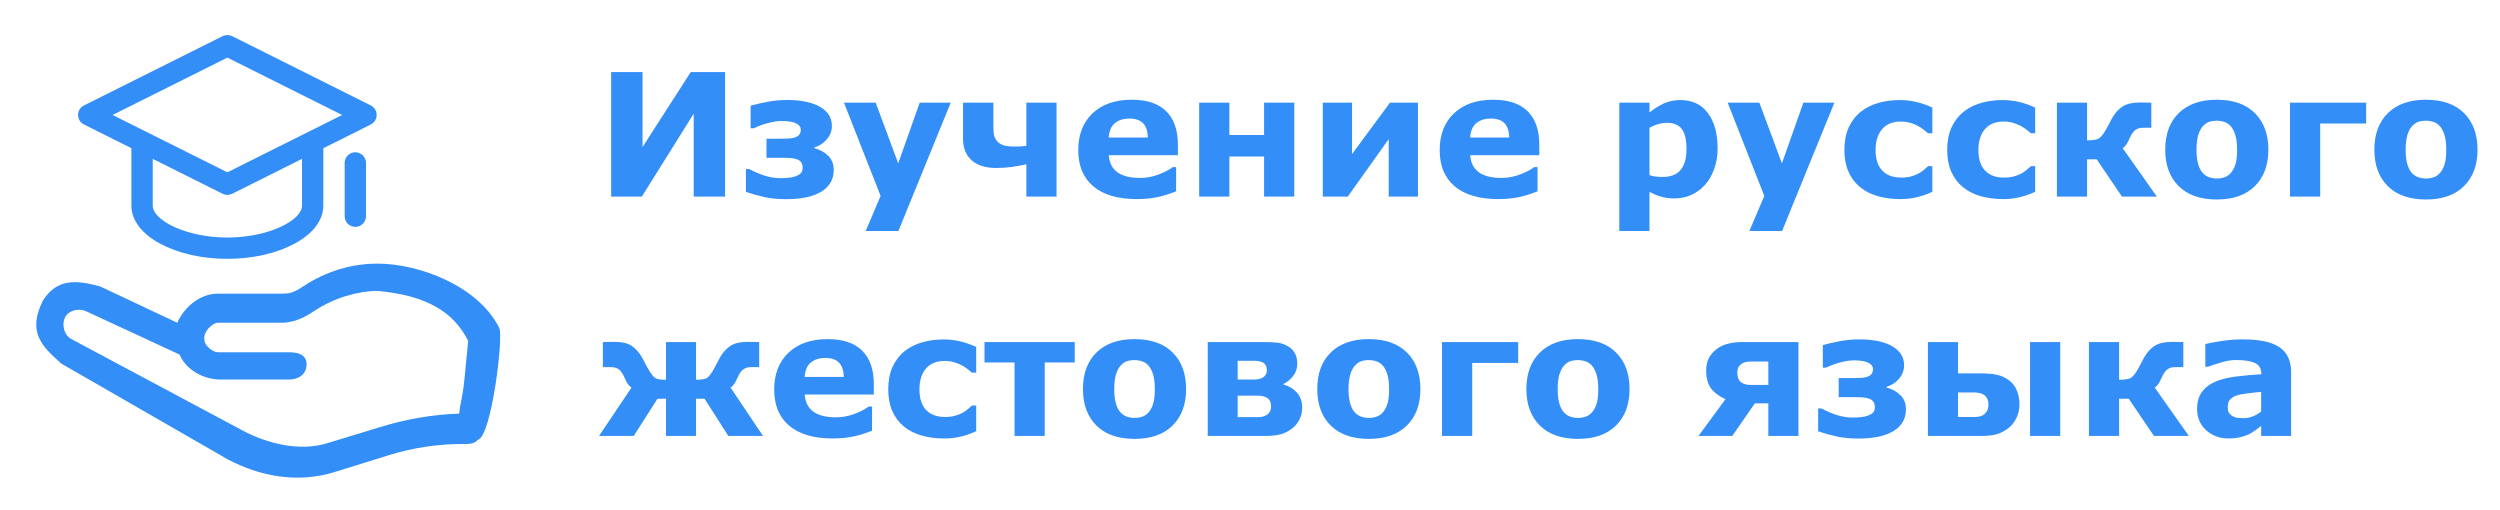
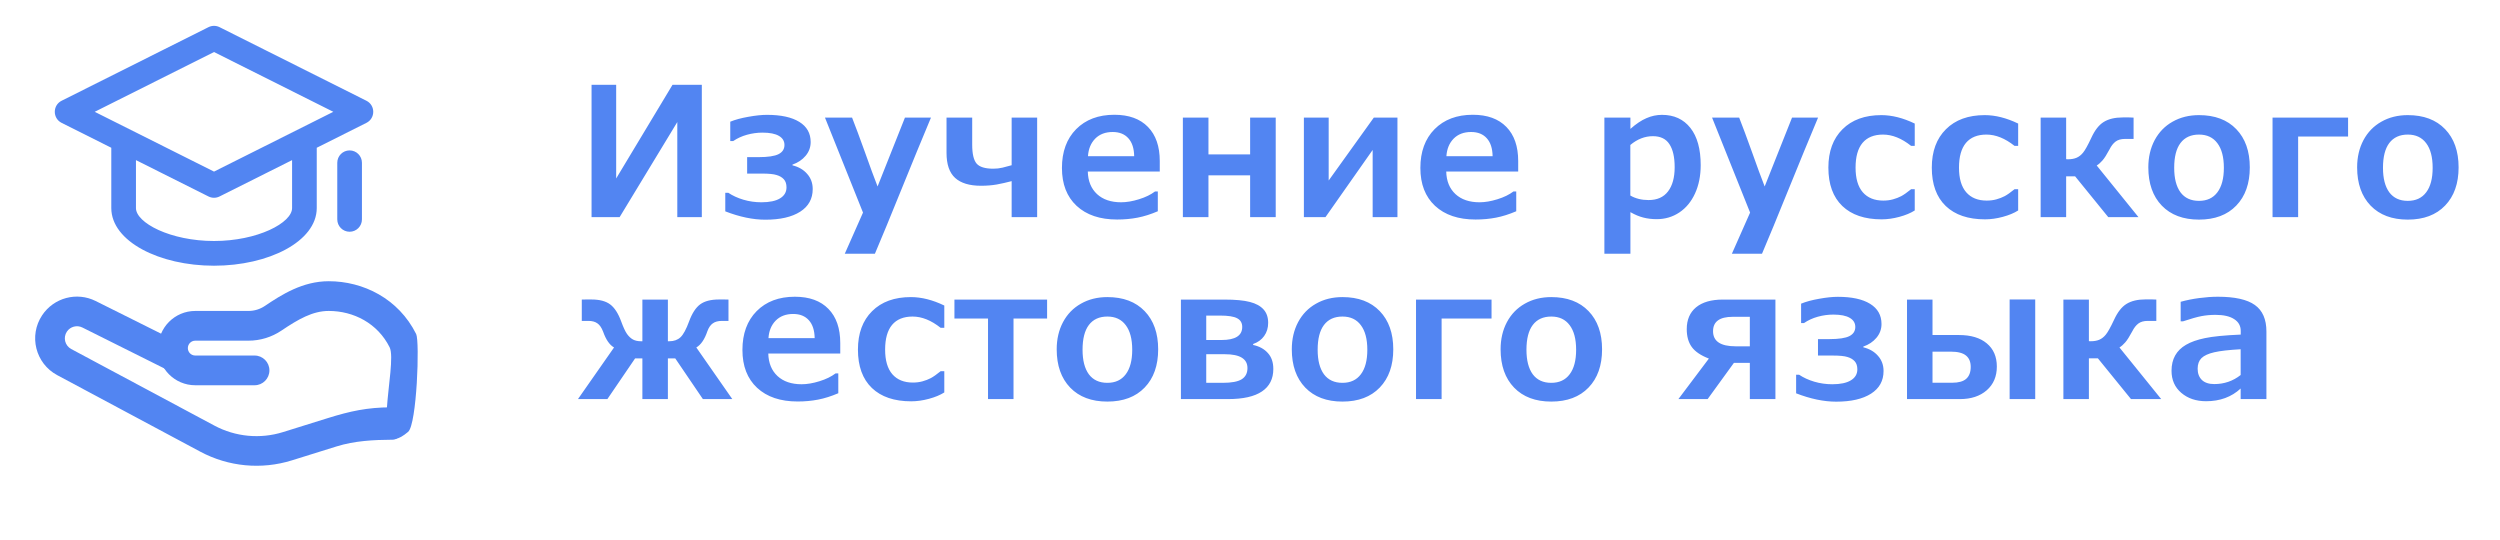
- <svg xmlns="http://www.w3.org/2000/svg" width="550" height="112" viewBox="0 0 550 112" fill="none">
-   <path d="M159.512 43.246H152.612V25.014L141.21 43.246H134.458V15.852H141.358V32.355L151.966 15.852H159.512V43.246ZM183.421 37.396C183.421 38.573 183.132 39.585 182.554 40.431C181.976 41.265 181.195 41.934 180.211 42.437C179.215 42.94 178.108 43.295 176.89 43.504C175.672 43.712 174.375 43.817 172.998 43.817C171.19 43.817 169.585 43.663 168.182 43.357C166.793 43.05 165.434 42.67 164.105 42.216V37.193H164.843C165.815 37.733 166.903 38.205 168.109 38.61C169.314 39.002 170.544 39.199 171.798 39.199C172.266 39.199 172.819 39.168 173.459 39.107C174.11 39.045 174.627 38.941 175.008 38.794C175.525 38.598 175.912 38.371 176.17 38.113C176.441 37.856 176.577 37.445 176.577 36.88C176.577 36.353 176.453 35.942 176.207 35.648C175.974 35.353 175.648 35.139 175.23 35.004C174.873 34.881 174.418 34.801 173.864 34.765C173.323 34.728 172.635 34.71 171.798 34.71H168.625V30.515H171.171C171.663 30.515 172.247 30.509 172.924 30.496C173.612 30.484 174.153 30.429 174.547 30.331C175.125 30.196 175.537 29.981 175.783 29.687C176.042 29.392 176.17 29.012 176.17 28.546C176.17 28.166 176.042 27.847 175.783 27.59C175.525 27.332 175.187 27.13 174.769 26.982C174.412 26.86 173.994 26.768 173.514 26.706C173.034 26.645 172.53 26.614 172.001 26.614C171.128 26.614 170.107 26.768 168.939 27.074C167.783 27.381 166.756 27.761 165.858 28.215H165.138V23.266C165.901 23.033 167.033 22.763 168.533 22.456C170.046 22.15 171.589 21.997 173.163 21.997C174.541 21.997 175.796 22.101 176.927 22.309C178.059 22.518 179.061 22.831 179.934 23.248C180.856 23.701 181.601 24.29 182.166 25.014C182.732 25.738 183.015 26.639 183.015 27.718C183.015 28.822 182.634 29.81 181.871 30.68C181.121 31.551 180.217 32.134 179.159 32.428V32.594C180.377 32.913 181.392 33.471 182.203 34.268C183.015 35.053 183.421 36.096 183.421 37.396ZM197.608 35.942L202.331 22.585H209.157L197.645 50.826H190.45L193.734 43.099L185.672 22.585H192.646L197.608 35.942ZM232.439 43.246H225.798V36.145C224.691 36.378 223.608 36.574 222.551 36.733C221.493 36.88 220.343 36.954 219.101 36.954C216.85 36.954 215.079 36.396 213.788 35.28C212.509 34.151 211.869 32.581 211.869 30.57V22.585H218.548V27.332C218.548 28.24 218.578 28.957 218.639 29.485C218.701 30 218.916 30.496 219.285 30.975C219.63 31.404 220.097 31.723 220.687 31.931C221.278 32.14 222.164 32.244 223.344 32.244C223.652 32.244 224.057 32.232 224.561 32.207C225.066 32.171 225.478 32.128 225.798 32.079V22.585H232.439V43.246ZM259.135 34.139H243.933C244.031 35.758 244.646 36.997 245.778 37.856C246.922 38.714 248.6 39.144 250.814 39.144C252.216 39.144 253.575 38.892 254.891 38.389C256.207 37.886 257.247 37.347 258.009 36.77H258.747V42.087C257.247 42.688 255.832 43.124 254.504 43.394C253.176 43.663 251.706 43.798 250.095 43.798C245.938 43.798 242.752 42.866 240.538 41.002C238.324 39.137 237.217 36.482 237.217 33.035C237.217 29.626 238.263 26.927 240.354 24.94C242.457 22.941 245.335 21.941 248.988 21.941C252.358 21.941 254.891 22.794 256.589 24.499C258.286 26.191 259.135 28.632 259.135 31.821V34.139ZM252.53 30.257C252.493 28.871 252.149 27.829 251.497 27.13C250.845 26.43 249.83 26.081 248.453 26.081C247.174 26.081 246.122 26.412 245.298 27.074C244.474 27.737 244.013 28.798 243.915 30.257H252.53ZM284.742 43.246H278.1V34.434H270.462V43.246H263.821V22.585H270.462V29.705H278.1V22.585H284.742V43.246ZM311.953 43.246H305.515V30.607L296.512 43.246H291.014V22.585H297.453V33.9L305.791 22.585H311.953V43.246ZM338.648 34.139H323.447C323.545 35.758 324.16 36.997 325.292 37.856C326.436 38.714 328.114 39.144 330.328 39.144C331.73 39.144 333.089 38.892 334.405 38.389C335.721 37.886 336.761 37.347 337.523 36.77H338.261V42.087C336.761 42.688 335.346 43.124 334.018 43.394C332.689 43.663 331.22 43.798 329.609 43.798C325.451 43.798 322.266 42.866 320.052 41.002C317.838 39.137 316.731 36.482 316.731 33.035C316.731 29.626 317.777 26.927 319.868 24.94C321.971 22.941 324.849 21.941 328.502 21.941C331.872 21.941 334.405 22.794 336.102 24.499C337.8 26.191 338.648 28.632 338.648 31.821V34.139ZM332.044 30.257C332.007 28.871 331.662 27.829 331.011 27.13C330.359 26.43 329.344 26.081 327.967 26.081C326.688 26.081 325.636 26.412 324.812 27.074C323.988 27.737 323.527 28.798 323.428 30.257H332.044ZM377.871 32.631C377.871 34.336 377.606 35.887 377.077 37.285C376.561 38.684 375.878 39.837 375.03 40.744C374.144 41.701 373.141 42.425 372.022 42.915C370.903 43.406 369.704 43.651 368.425 43.651C367.244 43.651 366.242 43.522 365.418 43.265C364.594 43.019 363.751 42.67 362.89 42.216V50.826H356.248V22.585H362.89V24.738C363.911 23.928 364.95 23.272 366.008 22.769C367.078 22.266 368.308 22.015 369.698 22.015C372.28 22.015 374.285 22.959 375.712 24.848C377.151 26.737 377.871 29.331 377.871 32.631ZM371.026 32.759C371.026 30.748 370.682 29.288 369.993 28.381C369.304 27.473 368.216 27.019 366.728 27.019C366.1 27.019 365.455 27.117 364.79 27.314C364.126 27.498 363.493 27.767 362.89 28.123V38.518C363.333 38.69 363.806 38.8 364.311 38.849C364.815 38.898 365.313 38.923 365.805 38.923C367.564 38.923 368.874 38.414 369.735 37.396C370.596 36.365 371.026 34.82 371.026 32.759ZM392.021 35.942L396.744 22.585H403.57L392.058 50.826H384.863L388.146 43.099L380.084 22.585H387.058L392.021 35.942ZM418.07 43.798C416.262 43.798 414.608 43.584 413.108 43.154C411.619 42.725 410.322 42.063 409.215 41.167C408.12 40.272 407.272 39.144 406.669 37.782C406.066 36.421 405.765 34.826 405.765 32.998C405.765 31.073 406.085 29.411 406.724 28.013C407.376 26.614 408.28 25.455 409.436 24.535C410.555 23.665 411.847 23.027 413.311 22.622C414.774 22.217 416.293 22.015 417.867 22.015C419.282 22.015 420.586 22.168 421.778 22.475C422.972 22.782 424.084 23.18 425.118 23.671V29.319H424.177C423.919 29.098 423.605 28.841 423.236 28.546C422.879 28.252 422.436 27.964 421.908 27.681C421.403 27.412 420.85 27.191 420.247 27.019C419.644 26.835 418.944 26.743 418.144 26.743C416.373 26.743 415.008 27.307 414.048 28.436C413.102 29.552 412.628 31.073 412.628 32.998C412.628 34.986 413.114 36.494 414.085 37.525C415.069 38.555 416.459 39.07 418.255 39.07C419.091 39.07 419.842 38.978 420.506 38.794C421.182 38.598 421.741 38.371 422.184 38.113C422.603 37.868 422.971 37.61 423.291 37.34C423.611 37.071 423.906 36.807 424.177 36.549H425.118V42.198C424.072 42.688 422.977 43.075 421.834 43.357C420.702 43.651 419.448 43.798 418.07 43.798ZM440.687 43.798C438.88 43.798 437.227 43.584 435.724 43.154C434.239 42.725 432.942 42.063 431.834 41.167C430.739 40.272 429.889 39.144 429.287 37.782C428.684 36.421 428.383 34.826 428.383 32.998C428.383 31.073 428.703 29.411 429.343 28.013C429.992 26.614 430.898 25.455 432.053 24.535C433.174 23.665 434.466 23.027 435.93 22.622C437.394 22.217 438.91 22.015 440.486 22.015C441.898 22.015 443.203 22.168 444.397 22.475C445.591 22.782 446.703 23.18 447.737 23.671V29.319H446.793C446.535 29.098 446.222 28.841 445.853 28.546C445.496 28.252 445.054 27.964 444.526 27.681C444.023 27.412 443.47 27.191 442.864 27.019C442.263 26.835 441.563 26.743 440.76 26.743C438.991 26.743 437.626 27.307 436.669 28.436C435.72 29.552 435.248 31.073 435.248 32.998C435.248 34.986 435.733 36.494 436.703 37.525C437.686 38.555 439.077 39.07 440.872 39.07C441.709 39.07 442.461 38.978 443.122 38.794C443.8 38.598 444.358 38.371 444.801 38.113C445.221 37.868 445.591 37.61 445.908 37.34C446.23 37.071 446.522 36.807 446.793 36.549H447.737V42.198C446.69 42.688 445.595 43.075 444.453 43.357C443.319 43.651 442.066 43.798 440.687 43.798ZM474.503 43.246H466.831L461.279 35.059H459.154V43.246H452.516V22.585H459.154V30.883C460.386 30.87 461.236 30.742 461.7 30.496C462.168 30.239 462.709 29.57 463.323 28.491C463.508 28.172 463.731 27.761 463.988 27.258C464.246 26.756 464.452 26.369 464.598 26.099C465.276 24.897 466.062 24.008 466.959 23.432C467.87 22.843 469.132 22.549 470.742 22.549C471.21 22.549 471.7 22.555 472.219 22.567C472.747 22.579 473.104 22.585 473.288 22.585V28.105H471.481C470.742 28.105 470.15 28.289 469.707 28.657C469.278 29.025 468.904 29.57 468.582 30.294C468.312 30.895 468.067 31.373 467.844 31.729C467.625 32.072 467.342 32.367 466.998 32.612L474.503 43.246ZM499.041 32.925C499.041 36.322 498.045 39.002 496.052 40.965C494.073 42.915 491.287 43.89 487.697 43.89C484.104 43.89 481.313 42.915 479.321 40.965C477.341 39.002 476.349 36.322 476.349 32.925C476.349 29.503 477.346 26.817 479.338 24.867C481.343 22.916 484.129 21.941 487.697 21.941C491.312 21.941 494.103 22.923 496.07 24.885C498.053 26.848 499.041 29.527 499.041 32.925ZM490.87 37.948C491.299 37.42 491.617 36.789 491.828 36.053C492.051 35.304 492.162 34.274 492.162 32.962C492.162 31.747 492.051 30.729 491.828 29.908C491.609 29.086 491.299 28.43 490.904 27.939C490.514 27.436 490.037 27.081 489.483 26.872C488.934 26.663 488.337 26.559 487.697 26.559C487.057 26.559 486.486 26.645 485.98 26.817C485.486 26.988 485.014 27.332 484.559 27.847C484.155 28.325 483.829 28.982 483.58 29.816C483.348 30.65 483.232 31.698 483.232 32.962C483.232 34.09 483.335 35.071 483.545 35.905C483.756 36.727 484.061 37.389 484.468 37.892C484.859 38.371 485.327 38.72 485.868 38.941C486.422 39.162 487.049 39.272 487.753 39.272C488.354 39.272 488.925 39.174 489.466 38.978C490.02 38.769 490.488 38.426 490.87 37.948ZM520.551 27.185H510.444V43.246H503.802V22.585H520.551V27.185ZM545.054 32.925C545.054 36.322 544.058 39.002 542.066 40.965C540.082 42.915 537.3 43.89 533.707 43.89C530.117 43.89 527.322 42.915 525.33 40.965C523.351 39.002 522.359 36.322 522.359 32.925C522.359 29.503 523.359 26.817 525.351 24.867C527.356 22.916 530.139 21.941 533.707 21.941C537.322 21.941 540.117 22.923 542.083 24.885C544.063 26.848 545.054 29.527 545.054 32.925ZM536.879 37.948C537.309 37.42 537.631 36.789 537.841 36.053C538.06 35.304 538.172 34.274 538.172 32.962C538.172 31.747 538.06 30.729 537.841 29.908C537.618 29.086 537.309 28.43 536.918 27.939C536.523 27.436 536.051 27.081 535.497 26.872C534.943 26.663 534.346 26.559 533.707 26.559C533.067 26.559 532.496 26.645 531.989 26.817C531.5 26.988 531.027 27.332 530.572 27.847C530.164 28.325 529.838 28.982 529.593 29.816C529.357 30.65 529.241 31.698 529.241 32.962C529.241 34.09 529.349 35.071 529.555 35.905C529.765 36.727 530.074 37.389 530.478 37.892C530.873 38.371 531.341 38.72 531.882 38.941C532.436 39.162 533.063 39.272 533.762 39.272C534.363 39.272 534.939 39.174 535.48 38.978C536.029 38.769 536.497 38.426 536.879 37.948ZM167.869 95.911H160.231L155.01 87.724H153.128V95.911H146.524V87.724H144.642L139.421 95.911H131.783L138.922 85.277C138.578 85.02 138.302 84.738 138.093 84.431C137.883 84.124 137.631 83.634 137.336 82.959C136.967 82.138 136.561 81.567 136.118 81.248C135.676 80.929 135.116 80.77 134.44 80.77H132.632V75.25C132.841 75.25 133.185 75.244 133.665 75.232C134.157 75.22 134.661 75.214 135.178 75.214C136.887 75.214 138.172 75.52 139.033 76.134C139.907 76.747 140.669 77.624 141.321 78.764C141.469 79.034 141.666 79.414 141.911 79.905C142.17 80.396 142.397 80.813 142.594 81.156C143.246 82.284 143.787 82.965 144.218 83.199C144.648 83.431 145.417 83.548 146.524 83.548V75.25H153.128V83.548C154.346 83.536 155.152 83.401 155.545 83.143C155.951 82.886 156.455 82.223 157.058 81.156C157.242 80.837 157.464 80.427 157.722 79.924C157.98 79.421 158.183 79.034 158.331 78.764C158.884 77.722 159.616 76.869 160.526 76.207C161.436 75.545 162.752 75.214 164.474 75.214C164.942 75.214 165.434 75.22 165.95 75.232C166.479 75.244 166.836 75.25 167.02 75.25V80.77H165.212C164.523 80.77 163.952 80.942 163.496 81.285C163.054 81.616 162.66 82.174 162.316 82.959C162.045 83.56 161.799 84.039 161.578 84.394C161.356 84.738 161.074 85.032 160.729 85.277L167.869 95.911ZM192.239 86.804H177.038C177.136 88.424 177.751 89.662 178.883 90.521C180.026 91.379 181.705 91.809 183.919 91.809C185.321 91.809 186.68 91.557 187.996 91.054C189.312 90.552 190.352 90.012 191.114 89.435H191.852V94.752C190.352 95.353 188.937 95.789 187.609 96.059C186.28 96.329 184.811 96.463 183.2 96.463C179.042 96.463 175.857 95.531 173.643 93.667C171.429 91.803 170.322 89.147 170.322 85.7C170.322 82.291 171.368 79.593 173.459 77.605C175.562 75.606 178.44 74.606 182.093 74.606C185.463 74.606 187.996 75.459 189.693 77.164C191.391 78.856 192.239 81.297 192.239 84.486V86.804ZM185.635 82.922C185.598 81.536 185.253 80.494 184.602 79.795C183.95 79.096 182.935 78.746 181.558 78.746C180.279 78.746 179.227 79.077 178.403 79.739C177.579 80.402 177.118 81.463 177.019 82.922H185.635ZM207.718 96.463C205.91 96.463 204.256 96.249 202.755 95.819C201.267 95.39 199.969 94.728 198.863 93.833C197.768 92.937 196.919 91.809 196.317 90.447C195.714 89.086 195.413 87.491 195.413 85.664C195.413 83.738 195.733 82.076 196.372 80.678C197.024 79.279 197.928 78.121 199.084 77.201C200.203 76.33 201.495 75.692 202.958 75.287C204.422 74.883 205.941 74.68 207.515 74.68C208.93 74.68 210.233 74.833 211.426 75.14C212.619 75.447 213.732 75.845 214.765 76.336V81.984H213.825C213.566 81.763 213.253 81.506 212.884 81.211C212.527 80.917 212.084 80.629 211.555 80.347C211.051 80.077 210.498 79.856 209.895 79.685C209.292 79.501 208.591 79.408 207.792 79.408C206.021 79.408 204.655 79.973 203.696 81.101C202.749 82.217 202.276 83.738 202.276 85.664C202.276 87.651 202.762 89.159 203.733 90.19C204.717 91.22 206.107 91.735 207.903 91.735C208.739 91.735 209.489 91.643 210.153 91.459C210.829 91.263 211.389 91.036 211.832 90.778C212.25 90.533 212.619 90.275 212.939 90.006C213.259 89.736 213.554 89.472 213.825 89.214H214.765V94.863C213.72 95.353 212.625 95.74 211.482 96.022C210.35 96.316 209.095 96.463 207.718 96.463ZM236.443 79.739H229.838V95.911H223.197V79.739H216.592V75.25H236.443V79.739ZM260.943 85.59C260.943 88.987 259.947 91.668 257.954 93.63C255.974 95.581 253.188 96.555 249.597 96.555C246.005 96.555 243.213 95.581 241.221 93.63C239.241 91.668 238.251 88.987 238.251 85.59C238.251 82.168 239.247 79.482 241.239 77.532C243.244 75.582 246.03 74.606 249.597 74.606C253.213 74.606 256.005 75.588 257.972 77.55C259.953 79.513 260.943 82.193 260.943 85.59ZM252.77 90.613C253.2 90.085 253.52 89.454 253.729 88.718C253.951 87.97 254.061 86.939 254.061 85.627C254.061 84.413 253.951 83.395 253.729 82.573C253.508 81.751 253.2 81.095 252.807 80.604C252.413 80.102 251.94 79.746 251.386 79.537C250.833 79.329 250.236 79.224 249.597 79.224C248.957 79.224 248.385 79.31 247.881 79.482C247.389 79.654 246.915 79.997 246.46 80.512C246.054 80.99 245.729 81.647 245.483 82.481C245.249 83.315 245.132 84.364 245.132 85.627C245.132 86.755 245.236 87.737 245.446 88.57C245.655 89.392 245.962 90.055 246.368 90.558C246.762 91.036 247.229 91.386 247.77 91.606C248.324 91.827 248.951 91.938 249.652 91.938C250.255 91.938 250.827 91.84 251.368 91.643C251.921 91.434 252.389 91.091 252.77 90.613ZM286.476 89.675C286.476 90.668 286.273 91.551 285.867 92.324C285.473 93.097 284.944 93.741 284.28 94.256C283.444 94.906 282.558 95.347 281.624 95.581C280.701 95.801 279.601 95.911 278.321 95.911H265.702V75.25H277.786C279.299 75.25 280.412 75.3 281.126 75.398C281.839 75.496 282.54 75.735 283.229 76.115C283.954 76.507 284.496 77.029 284.852 77.679C285.221 78.329 285.405 79.102 285.405 79.997C285.405 81.015 285.11 81.911 284.52 82.683C283.942 83.444 283.241 84.026 282.417 84.431V84.633C283.561 84.916 284.52 85.486 285.295 86.344C286.082 87.191 286.476 88.301 286.476 89.675ZM278.709 81.469C278.709 80.708 278.475 80.169 278.008 79.85C277.553 79.531 276.814 79.372 275.794 79.372H272.289V83.493H275.904C276.802 83.493 277.491 83.315 277.971 82.959C278.463 82.591 278.709 82.094 278.709 81.469ZM279.631 89.472C279.631 88.577 279.373 87.951 278.856 87.596C278.352 87.228 277.602 87.044 276.605 87.044H272.289V91.772H276.716C277.626 91.772 278.34 91.569 278.856 91.165C279.373 90.748 279.631 90.183 279.631 89.472ZM312.488 85.59C312.488 88.987 311.492 91.668 309.5 93.63C307.52 95.581 304.734 96.555 301.142 96.555C297.551 96.555 294.759 95.581 292.767 93.63C290.786 91.668 289.796 88.987 289.796 85.59C289.796 82.168 290.792 79.482 292.785 77.532C294.79 75.582 297.575 74.606 301.142 74.606C304.758 74.606 307.55 75.588 309.518 77.55C311.498 79.513 312.488 82.193 312.488 85.59ZM304.315 90.613C304.746 90.085 305.066 89.454 305.275 88.718C305.496 87.97 305.607 86.939 305.607 85.627C305.607 84.413 305.496 83.395 305.275 82.573C305.053 81.751 304.746 81.095 304.352 80.604C303.959 80.102 303.485 79.746 302.932 79.537C302.379 79.329 301.782 79.224 301.142 79.224C300.503 79.224 299.931 79.31 299.427 79.482C298.935 79.654 298.461 79.997 298.006 80.512C297.6 80.99 297.274 81.647 297.028 82.481C296.794 83.315 296.678 84.364 296.678 85.627C296.678 86.755 296.782 87.737 296.991 88.57C297.201 89.392 297.508 90.055 297.914 90.558C298.307 91.036 298.775 91.386 299.316 91.606C299.869 91.827 300.497 91.938 301.198 91.938C301.8 91.938 302.372 91.84 302.914 91.643C303.467 91.434 303.934 91.091 304.315 90.613ZM333.999 79.85H323.889V95.911H317.248V75.25H333.999V79.85ZM358.5 85.59C358.5 88.987 357.503 91.668 355.511 93.63C353.531 95.581 350.745 96.555 347.154 96.555C343.562 96.555 340.77 95.581 338.778 93.63C336.798 91.668 335.807 88.987 335.807 85.59C335.807 82.168 336.804 79.482 338.796 77.532C340.801 75.582 343.586 74.606 347.154 74.606C350.77 74.606 353.561 75.588 355.529 77.55C357.509 79.513 358.5 82.193 358.5 85.59ZM350.326 90.613C350.757 90.085 351.077 89.454 351.286 88.718C351.507 87.97 351.618 86.939 351.618 85.627C351.618 84.413 351.507 83.395 351.286 82.573C351.064 81.751 350.757 81.095 350.363 80.604C349.97 80.102 349.496 79.746 348.943 79.537C348.39 79.329 347.793 79.224 347.154 79.224C346.514 79.224 345.942 79.31 345.438 79.482C344.946 79.654 344.472 79.997 344.017 80.512C343.611 80.99 343.285 81.647 343.039 82.481C342.805 83.315 342.689 84.364 342.689 85.627C342.689 86.755 342.793 87.737 343.003 88.57C343.212 89.392 343.519 90.055 343.925 90.558C344.318 91.036 344.786 91.386 345.327 91.606C345.88 91.827 346.508 91.938 347.209 91.938C347.811 91.938 348.383 91.84 348.925 91.643C349.478 91.434 349.945 91.091 350.326 90.613ZM395.655 95.911H389.032V88.736H386.062L381.099 95.911H373.664L379.605 87.816C378.215 87.191 377.157 86.406 376.431 85.462C375.718 84.504 375.362 83.186 375.362 81.506C375.362 80.365 375.583 79.408 376.026 78.635C376.481 77.863 377.09 77.201 377.852 76.649C378.528 76.183 379.322 75.833 380.232 75.6C381.154 75.367 382.181 75.25 383.313 75.25H395.655V95.911ZM389.032 84.689V79.537H385.103C384.192 79.537 383.479 79.746 382.962 80.163C382.458 80.567 382.206 81.162 382.206 81.948C382.206 82.916 382.458 83.616 382.962 84.045C383.467 84.474 384.217 84.689 385.213 84.689H389.032ZM419.307 90.061C419.307 91.238 419.017 92.25 418.439 93.097C417.861 93.931 417.08 94.599 416.096 95.102C415.1 95.605 413.993 95.961 412.776 96.169C411.558 96.378 410.261 96.482 408.883 96.482C407.075 96.482 405.47 96.329 404.068 96.022C402.678 95.715 401.319 95.335 399.99 94.881V89.858H400.728C401.7 90.398 402.789 90.871 403.994 91.275C405.199 91.668 406.429 91.864 407.684 91.864C408.151 91.864 408.705 91.833 409.344 91.772C409.996 91.711 410.513 91.606 410.894 91.459C411.41 91.263 411.798 91.036 412.056 90.778C412.327 90.521 412.462 90.11 412.462 89.546C412.462 89.018 412.339 88.607 412.093 88.313C411.859 88.019 411.533 87.804 411.115 87.669C410.759 87.547 410.303 87.467 409.75 87.43C409.209 87.393 408.52 87.374 407.684 87.374H404.511V83.18H407.056C407.548 83.18 408.133 83.174 408.809 83.162C409.498 83.149 410.039 83.094 410.433 82.996C411.011 82.861 411.423 82.647 411.668 82.352C411.927 82.058 412.056 81.678 412.056 81.211C412.056 80.831 411.927 80.512 411.668 80.255C411.41 79.997 411.072 79.795 410.654 79.648C410.297 79.525 409.879 79.433 409.399 79.372C408.92 79.31 408.416 79.279 407.887 79.279C407.013 79.279 405.992 79.433 404.824 79.739C403.668 80.046 402.641 80.427 401.743 80.88H401.024V75.931C401.786 75.698 402.918 75.428 404.418 75.121C405.931 74.815 407.474 74.662 409.049 74.662C410.426 74.662 411.681 74.766 412.813 74.975C413.944 75.183 414.946 75.496 415.819 75.913C416.742 76.367 417.486 76.955 418.052 77.679C418.617 78.403 418.9 79.304 418.9 80.383C418.9 81.487 418.519 82.475 417.757 83.345C417.007 84.216 416.102 84.799 415.045 85.093V85.259C416.262 85.578 417.277 86.136 418.089 86.933C418.9 87.718 419.307 88.76 419.307 90.061ZM437.459 88.994C437.459 88.111 437.197 87.448 436.669 87.007C436.136 86.565 435.376 86.344 434.38 86.344H430.765V91.735H434.38C435.041 91.735 435.582 91.643 436.003 91.459C436.42 91.263 436.729 91.024 436.926 90.742C437.132 90.472 437.274 90.19 437.347 89.895C437.424 89.601 437.459 89.3 437.459 88.994ZM444.285 88.939C444.285 89.993 444.075 90.969 443.659 91.864C443.242 92.759 442.693 93.489 442.018 94.053C441.181 94.728 440.314 95.206 439.417 95.488C438.532 95.771 437.33 95.911 435.819 95.911H424.14V75.25H430.765V82.15H435.836C437.326 82.15 438.523 82.26 439.434 82.481C440.357 82.689 441.228 83.1 442.053 83.714C442.791 84.266 443.345 85.008 443.714 85.94C444.096 86.859 444.285 87.859 444.285 88.939ZM453.25 95.911H446.612V75.25H453.25V95.911ZM481.553 95.911H473.876L468.325 87.724H466.204V95.911H459.562V75.25H466.204V83.548C467.432 83.536 468.282 83.407 468.75 83.162C469.218 82.904 469.759 82.236 470.373 81.156C470.557 80.837 470.776 80.427 471.038 79.924C471.296 79.421 471.498 79.034 471.644 78.764C472.322 77.562 473.108 76.673 474.005 76.097C474.915 75.508 476.178 75.214 477.788 75.214C478.256 75.214 478.75 75.22 479.265 75.232C479.793 75.244 480.149 75.25 480.334 75.25V80.77H478.526C477.788 80.77 477.2 80.954 476.757 81.322C476.324 81.69 475.95 82.236 475.632 82.959C475.358 83.56 475.113 84.039 474.894 84.394C474.671 84.738 474.387 85.032 474.044 85.277L481.553 95.911ZM497.456 90.521V86.216C496.559 86.289 495.584 86.394 494.541 86.528C493.493 86.651 492.703 86.798 492.162 86.97C491.497 87.178 490.986 87.485 490.63 87.89C490.286 88.282 490.114 88.804 490.114 89.454C490.114 89.883 490.149 90.233 490.222 90.502C490.299 90.772 490.484 91.03 490.776 91.275C491.059 91.52 491.398 91.704 491.793 91.827C492.184 91.938 492.798 91.993 493.635 91.993C494.301 91.993 494.97 91.858 495.649 91.588C496.336 91.318 496.937 90.962 497.456 90.521ZM497.456 93.722C497.1 93.992 496.658 94.317 496.125 94.697C495.597 95.077 495.099 95.378 494.631 95.599C493.979 95.893 493.305 96.108 492.605 96.242C491.901 96.39 491.132 96.463 490.299 96.463C488.328 96.463 486.68 95.856 485.353 94.642C484.026 93.428 483.361 91.876 483.361 89.987C483.361 88.479 483.7 87.246 484.374 86.289C485.052 85.333 486.01 84.578 487.255 84.026C488.483 83.474 490.007 83.082 491.828 82.849C493.648 82.616 495.537 82.444 497.491 82.334V82.223C497.491 81.083 497.023 80.298 496.091 79.868C495.155 79.427 493.777 79.206 491.956 79.206C490.862 79.206 489.694 79.402 488.453 79.795C487.212 80.175 486.319 80.469 485.778 80.678H485.168V75.692C485.868 75.508 487.006 75.293 488.582 75.048C490.166 74.791 491.755 74.662 493.343 74.662C497.117 74.662 499.839 75.244 501.514 76.409C503.197 77.562 504.043 79.378 504.043 81.855V95.911H497.456V93.722Z" fill="#338EF7" />
-   <path fill-rule="evenodd" clip-rule="evenodd" d="M83.066 58C92.139 58 105.181 62.856 109.839 72.147C110.803 74.071 108.121 96.125 105.116 96.767C105.111 96.767 105.106 96.768 105.102 96.769C104.498 97.5 103.548 97.679 102.592 97.679H101.769C96.239 97.679 90.74 98.516 85.462 100.161L73.703 103.825C65.698 106.32 57.391 104.949 49.998 101L13.5 80C9.002 76 6.001 73 9.501 66C12.579 61.396 16.5 61.5 22 63L39 71C40.522 67.599 43.942 64.606 47.918 64.606H61.945C63.473 64.606 64.498 64.465 66.252 63.288C70.666 60.329 76.209 58 83.066 58ZM39.5 78C41 81.5 44.948 83.5 48.498 83.5H63.539C65.696 83.5 67.444 82.334 67.444 80.183C67.444 78.033 65.696 77.5 63.539 77.5H47.918C46.84 77.5 44.998 76.006 44.998 74.93C44.498 73 46.84 71 47.918 71H61.945C65.042 71 67.498 69.5 68.998 68.5C73.495 65.485 78.847 64 83.066 64C94 65 99.846 68.713 102.998 75C102.566 78.995 102.336 82.291 101.998 85C101.755 86.949 101.147 89.612 100.998 91C95.235 91.152 89.005 92.284 83.498 94L71.998 97.5C65.994 99.371 58.864 97.647 53.319 94.685L15.648 74.559C13.987 73.672 13.456 71.063 14.501 69.5C15.394 68.164 17.561 67.782 19.001 68.5L39.5 78Z" fill="#338EF7" />
-   <path fill-rule="evenodd" clip-rule="evenodd" d="M18.471 23.195L48.97 7.955C49.631 7.625 50.408 7.625 51.069 7.955L81.568 23.195C83.297 24.06 83.297 26.526 81.568 27.39L71.134 32.604V45.223C71.134 51.938 61.318 56.947 50.019 56.947C38.721 56.947 28.904 51.938 28.904 45.223V32.604L18.471 27.39C16.741 26.526 16.741 24.06 18.471 23.195ZM33.597 34.949V45.223C33.597 48.493 40.975 52.258 50.019 52.258C59.064 52.258 66.442 48.493 66.442 45.223V34.949L51.069 42.631C50.408 42.961 49.631 42.961 48.97 42.631L33.597 34.949ZM75.826 35.844V47.568C75.826 48.863 76.877 49.912 78.172 49.912C79.468 49.912 80.519 48.863 80.519 47.568V35.844C80.519 34.549 79.468 33.499 78.172 33.499C76.877 33.499 75.826 34.549 75.826 35.844ZM50.019 12.673L75.272 25.293L50.019 37.912L24.766 25.293L50.019 12.673Z" fill="#338EF7" />
+ <svg xmlns="http://www.w3.org/2000/svg" width="1209" height="261" viewBox="0 0 1209 261" fill="none">
+   <path d="M297.98 41.02V86.309L325.223 41.02H339.402V105H327.543V59.023L299.656 105H286.078V41.02H297.98ZM393.027 91.422C393.027 96.148 391.008 99.801 386.969 102.379C382.93 104.957 377.315 106.246 370.125 106.246C364.138 106.246 357.678 104.9 350.746 102.207V93.227H352.207C354.298 94.63 356.733 95.747 359.512 96.578C362.319 97.409 365.227 97.824 368.234 97.824C372.159 97.824 375.152 97.194 377.215 95.934C379.306 94.673 380.352 92.897 380.352 90.606C380.352 88.944 379.922 87.641 379.062 86.695C378.203 85.75 377.029 85.062 375.539 84.633C374.078 84.174 371.743 83.945 368.535 83.945H361.316V75.996H366.773C371.385 75.996 374.637 75.509 376.527 74.535C378.418 73.561 379.363 72.086 379.363 70.109C379.363 68.219 378.475 66.758 376.699 65.727C374.923 64.667 372.273 64.137 368.75 64.137C366.229 64.137 363.723 64.481 361.23 65.168C358.767 65.856 356.547 66.872 354.57 68.219H353.152V58.852C355.53 57.878 358.438 57.09 361.875 56.488C365.341 55.858 368.363 55.543 370.941 55.543C377.673 55.543 382.872 56.675 386.539 58.938C390.206 61.2 392.039 64.452 392.039 68.691C392.039 71.184 391.223 73.404 389.59 75.352C387.986 77.271 385.866 78.689 383.23 79.606V79.949C386.238 80.694 388.616 82.083 390.363 84.117C392.139 86.122 393.027 88.557 393.027 91.422ZM412.062 56.875C413.695 61.029 415.758 66.572 418.25 73.504C420.714 80.465 422.762 86.022 424.395 90.176L437.629 56.875H450.219C448.299 61.286 441.124 78.775 428.691 109.34L423.105 122.703H408.539L417.348 102.809L398.957 56.875H412.062ZM501.566 105H489.234V87.598C486.742 88.257 484.322 88.801 481.973 89.231C479.652 89.632 477.132 89.832 474.41 89.832C468.853 89.832 464.685 88.572 461.906 86.051C459.128 83.53 457.738 79.477 457.738 73.891V56.875H470.156V69.938C470.156 74.406 470.872 77.471 472.305 79.133C473.737 80.766 476.43 81.582 480.383 81.582C481.93 81.582 483.419 81.41 484.852 81.066C486.284 80.723 487.745 80.336 489.234 79.906V56.875H501.566V105ZM526.059 82.957C526.173 87.569 527.663 91.207 530.527 93.871C533.392 96.507 537.273 97.824 542.172 97.824C544.807 97.824 547.686 97.337 550.809 96.363C553.96 95.389 556.552 94.129 558.586 92.582H559.918V102.164C556.509 103.625 553.243 104.656 550.121 105.258C547.027 105.859 543.733 106.16 540.238 106.16C531.931 106.16 525.4 103.954 520.645 99.543C515.918 95.132 513.555 89.03 513.555 81.238C513.555 73.361 515.846 67.102 520.43 62.461C525.042 57.82 531.201 55.5 538.906 55.5C545.924 55.5 551.339 57.462 555.148 61.387C558.958 65.283 560.863 70.783 560.863 77.887V82.957H526.059ZM548.488 75.523C548.431 71.771 547.5 68.892 545.695 66.887C543.891 64.853 541.355 63.836 538.09 63.836C534.566 63.836 531.745 64.91 529.625 67.059C527.534 69.207 526.374 72.029 526.145 75.523H548.488ZM616.938 105H604.562V84.805H584.41V105H572.035V56.875H584.41V74.664H604.562V56.875H616.938V105ZM675.805 105H663.816V72.516L641 105H630.559V56.875H642.547V87.297L664.375 56.875H675.805V105ZM699.395 82.957C699.509 87.569 700.999 91.207 703.863 93.871C706.728 96.507 710.609 97.824 715.508 97.824C718.143 97.824 721.022 97.337 724.145 96.363C727.296 95.389 729.888 94.129 731.922 92.582H733.254V102.164C729.845 103.625 726.579 104.656 723.457 105.258C720.363 105.859 717.069 106.16 713.574 106.16C705.267 106.16 698.736 103.954 693.98 99.543C689.254 95.132 686.891 89.03 686.891 81.238C686.891 73.361 689.182 67.102 693.766 62.461C698.378 57.82 704.536 55.5 712.242 55.5C719.26 55.5 724.674 57.462 728.484 61.387C732.294 65.283 734.199 70.783 734.199 77.887V82.957H699.395ZM721.824 75.523C721.767 71.771 720.836 68.892 719.031 66.887C717.227 64.853 714.691 63.836 711.426 63.836C707.902 63.836 705.081 64.91 702.961 67.059C700.87 69.207 699.71 72.029 699.48 75.523H721.824ZM822.457 79.863C822.457 85.019 821.54 89.588 819.707 93.57C817.902 97.523 815.367 100.589 812.102 102.766C808.865 104.914 805.227 105.988 801.188 105.988C798.867 105.988 796.719 105.73 794.742 105.215C792.766 104.728 790.674 103.854 788.469 102.594V122.703H775.879V56.875H788.469V62.332C791.219 59.897 793.811 58.164 796.246 57.133C798.681 56.073 801.173 55.543 803.723 55.543C809.566 55.543 814.15 57.648 817.473 61.859C820.796 66.07 822.457 72.072 822.457 79.863ZM809.867 80.894C809.867 75.996 809.022 72.272 807.332 69.723C805.671 67.144 803.007 65.856 799.34 65.856C795.444 65.856 791.806 67.273 788.426 70.109V94.559C790.947 96.019 793.883 96.75 797.234 96.75C801.388 96.75 804.525 95.361 806.645 92.582C808.793 89.775 809.867 85.879 809.867 80.894ZM841.062 56.875C842.695 61.029 844.758 66.572 847.25 73.504C849.714 80.465 851.762 86.022 853.395 90.176L866.629 56.875H879.219C877.299 61.286 870.124 78.775 857.691 109.34L852.105 122.703H837.539L846.348 102.809L827.957 56.875H841.062ZM909.941 106.074C901.777 106.074 895.447 103.926 890.949 99.629C886.452 95.303 884.203 89.116 884.203 81.066C884.203 73.217 886.48 67.03 891.035 62.504C895.59 57.949 901.849 55.672 909.812 55.672C914.94 55.672 920.326 57.033 925.969 59.754V70.539H924.207C919.624 66.901 915.098 65.082 910.629 65.082C906.275 65.082 902.966 66.428 900.703 69.121C898.469 71.814 897.352 75.796 897.352 81.066C897.352 86.309 898.512 90.276 900.832 92.969C903.181 95.662 906.49 97.008 910.758 97.008C912.448 97.008 914.009 96.807 915.441 96.406C916.902 96.005 918.234 95.49 919.438 94.859C920.641 94.229 922.23 93.112 924.207 91.508H925.969V101.777C923.992 103.038 921.514 104.069 918.535 104.871C915.585 105.673 912.72 106.074 909.941 106.074ZM959.957 106.074C951.793 106.074 945.462 103.926 940.965 99.629C936.467 95.303 934.219 89.116 934.219 81.066C934.219 73.217 936.496 67.03 941.051 62.504C945.605 57.949 951.865 55.672 959.828 55.672C964.956 55.672 970.341 57.033 975.984 59.754V70.539H974.223C969.639 66.901 965.113 65.082 960.645 65.082C956.29 65.082 952.982 66.428 950.719 69.121C948.484 71.814 947.367 75.796 947.367 81.066C947.367 86.309 948.527 90.276 950.848 92.969C953.197 95.662 956.505 97.008 960.773 97.008C962.464 97.008 964.025 96.807 965.457 96.406C966.918 96.005 968.25 95.49 969.453 94.859C970.656 94.229 972.246 93.112 974.223 91.508H975.984V101.777C974.008 103.038 971.53 104.069 968.551 104.871C965.6 105.673 962.736 106.074 959.957 106.074ZM999.188 105H986.855V56.875H999.188V76.984L1000.09 77.027C1001.69 77.027 1003.07 76.784 1004.21 76.297C1005.36 75.81 1006.41 74.993 1007.35 73.848C1008.33 72.673 1009.66 70.281 1011.35 66.672C1013.04 62.977 1015.04 60.413 1017.36 58.98C1019.71 57.52 1022.79 56.789 1026.6 56.789H1029.65L1031.8 56.875V67.188H1027.63C1025.74 67.188 1024.22 67.617 1023.08 68.477C1021.96 69.336 1021 70.568 1020.2 72.172C1018.82 74.75 1017.68 76.555 1016.76 77.586C1015.87 78.617 1014.94 79.434 1013.97 80.035L1034.16 105H1019.55L1003.53 85.277H999.188V105ZM1088 80.938C1088 88.729 1085.83 94.888 1081.47 99.414C1077.12 103.94 1071.1 106.203 1063.43 106.203C1055.81 106.203 1049.82 103.954 1045.46 99.457C1041.11 94.931 1038.93 88.758 1038.93 80.938C1038.93 76.01 1039.95 71.628 1041.98 67.789C1044.05 63.922 1046.94 60.943 1050.66 58.852C1054.39 56.732 1058.64 55.672 1063.43 55.672C1071.1 55.672 1077.12 57.935 1081.47 62.461C1085.83 66.987 1088 73.146 1088 80.938ZM1051.44 81.152C1051.44 86.28 1052.45 90.233 1054.49 93.012C1056.55 95.762 1059.53 97.137 1063.43 97.137C1067.29 97.137 1070.26 95.762 1072.32 93.012C1074.41 90.262 1075.46 86.309 1075.46 81.152C1075.46 75.967 1074.41 72 1072.32 69.25C1070.26 66.471 1067.29 65.082 1063.43 65.082C1059.53 65.082 1056.55 66.443 1054.49 69.164C1052.45 71.857 1051.44 75.853 1051.44 81.152ZM1135.53 66.027H1111.38V105H1099V56.875H1135.53V66.027ZM1188.98 80.938C1188.98 88.729 1186.8 94.888 1182.45 99.414C1178.1 103.94 1172.08 106.203 1164.4 106.203C1156.78 106.203 1150.8 103.954 1146.44 99.457C1142.09 94.931 1139.91 88.758 1139.91 80.938C1139.91 76.01 1140.93 71.628 1142.96 67.789C1145.02 63.922 1147.92 60.943 1151.64 58.852C1155.36 56.732 1159.62 55.672 1164.4 55.672C1172.08 55.672 1178.1 57.935 1182.45 62.461C1186.8 66.987 1188.98 73.146 1188.98 80.938ZM1152.41 81.152C1152.41 86.28 1153.43 90.233 1155.46 93.012C1157.53 95.762 1160.51 97.137 1164.4 97.137C1168.27 97.137 1171.23 95.762 1173.3 93.012C1175.39 90.262 1176.43 86.309 1176.43 81.152C1176.43 75.967 1175.39 72 1173.3 69.25C1171.23 66.471 1168.27 65.082 1164.4 65.082C1160.51 65.082 1157.53 66.443 1155.46 69.164C1153.43 71.857 1152.41 75.853 1152.41 81.152ZM322.988 165.027H323.719C325.924 165.027 327.715 164.383 329.09 163.094C330.465 161.805 331.854 159.241 333.258 155.402C334.69 151.507 336.466 148.771 338.586 147.195C340.734 145.62 343.757 144.832 347.652 144.832H350.445L352.293 144.875V155.188H349.113C347.251 155.188 345.776 155.589 344.688 156.391C343.599 157.164 342.74 158.41 342.109 160.129C340.763 164.111 338.973 166.746 336.738 168.035L354.141 193H339.918L326.555 173.32H322.988V193H310.656V173.32H307.133L293.727 193H279.504L296.949 168.035C294.801 166.832 293.039 164.283 291.664 160.387C290.919 158.439 289.988 157.092 288.871 156.348C287.783 155.574 286.35 155.188 284.574 155.188H281.352V144.875L283.242 144.832H286.035C289.931 144.832 292.939 145.62 295.059 147.195C297.178 148.771 298.954 151.507 300.387 155.402C301.418 158.238 302.363 160.272 303.223 161.504C304.111 162.736 305.085 163.638 306.145 164.211C307.204 164.755 308.465 165.027 309.926 165.027H310.656V144.875H322.988V165.027ZM371.543 170.957C371.658 175.569 373.147 179.207 376.012 181.871C378.876 184.507 382.758 185.824 387.656 185.824C390.292 185.824 393.171 185.337 396.293 184.363C399.444 183.389 402.036 182.129 404.07 180.582H405.402V190.164C401.993 191.625 398.728 192.656 395.605 193.258C392.512 193.859 389.217 194.16 385.723 194.16C377.415 194.16 370.884 191.954 366.129 187.543C361.402 183.132 359.039 177.03 359.039 169.238C359.039 161.361 361.331 155.102 365.914 150.461C370.526 145.82 376.685 143.5 384.391 143.5C391.409 143.5 396.823 145.462 400.633 149.387C404.443 153.283 406.348 158.783 406.348 165.887V170.957H371.543ZM393.973 163.523C393.915 159.771 392.984 156.892 391.18 154.887C389.375 152.853 386.84 151.836 383.574 151.836C380.051 151.836 377.229 152.91 375.109 155.059C373.018 157.207 371.858 160.029 371.629 163.523H393.973ZM440.637 194.074C432.473 194.074 426.142 191.926 421.645 187.629C417.147 183.303 414.898 177.116 414.898 169.066C414.898 161.217 417.176 155.03 421.73 150.504C426.285 145.949 432.544 143.672 440.508 143.672C445.635 143.672 451.021 145.033 456.664 147.754V158.539H454.902C450.319 154.901 445.793 153.082 441.324 153.082C436.97 153.082 433.661 154.428 431.398 157.121C429.164 159.814 428.047 163.796 428.047 169.066C428.047 174.309 429.207 178.276 431.527 180.969C433.876 183.661 437.185 185.008 441.453 185.008C443.143 185.008 444.704 184.807 446.137 184.406C447.598 184.005 448.93 183.49 450.133 182.859C451.336 182.229 452.926 181.112 454.902 179.508H456.664V189.777C454.688 191.038 452.21 192.069 449.23 192.871C446.28 193.673 443.415 194.074 440.637 194.074ZM506.379 154.027H490.137V193H477.805V154.027H461.562V144.875H506.379V154.027ZM560.09 168.938C560.09 176.729 557.913 182.888 553.559 187.414C549.204 191.94 543.189 194.203 535.512 194.203C527.892 194.203 521.905 191.954 517.551 187.457C513.197 182.931 511.02 176.758 511.02 168.938C511.02 164.01 512.036 159.628 514.07 155.789C516.133 151.922 519.026 148.943 522.75 146.852C526.474 144.732 530.728 143.672 535.512 143.672C543.189 143.672 549.204 145.935 553.559 150.461C557.913 154.987 560.09 161.146 560.09 168.938ZM523.523 169.152C523.523 174.28 524.54 178.233 526.574 181.012C528.637 183.762 531.616 185.137 535.512 185.137C539.379 185.137 542.344 183.762 544.406 181.012C546.497 178.262 547.543 174.309 547.543 169.152C547.543 163.967 546.497 160 544.406 157.25C542.344 154.471 539.379 153.082 535.512 153.082C531.616 153.082 528.637 154.443 526.574 157.164C524.54 159.857 523.523 163.853 523.523 169.152ZM571.09 144.875H592.059C597.444 144.875 601.583 145.262 604.477 146.035C607.37 146.78 609.561 147.983 611.051 149.645C612.54 151.277 613.285 153.44 613.285 156.133C613.285 158.568 612.641 160.688 611.352 162.492C610.091 164.268 608.315 165.557 606.023 166.359V166.832C609.003 167.462 611.366 168.751 613.113 170.699C614.889 172.618 615.777 175.197 615.777 178.434C615.777 183.217 613.944 186.841 610.277 189.305C606.639 191.768 601.154 193 593.82 193H571.09V144.875ZM590.727 164.426C597.401 164.426 600.738 162.32 600.738 158.109C600.738 156.19 599.936 154.801 598.332 153.941C596.757 153.053 593.949 152.609 589.91 152.609H583.336V164.426H590.727ZM591.242 185.137C595.568 185.137 598.647 184.564 600.48 183.418C602.342 182.243 603.273 180.439 603.273 178.004C603.273 173.535 599.621 171.301 592.316 171.301H583.336V185.137H591.242ZM673.785 168.938C673.785 176.729 671.608 182.888 667.254 187.414C662.9 191.94 656.884 194.203 649.207 194.203C641.587 194.203 635.6 191.954 631.246 187.457C626.892 182.931 624.715 176.758 624.715 168.938C624.715 164.01 625.732 159.628 627.766 155.789C629.828 151.922 632.721 148.943 636.445 146.852C640.169 144.732 644.423 143.672 649.207 143.672C656.884 143.672 662.9 145.935 667.254 150.461C671.608 154.987 673.785 161.146 673.785 168.938ZM637.219 169.152C637.219 174.28 638.236 178.233 640.27 181.012C642.332 183.762 645.311 185.137 649.207 185.137C653.074 185.137 656.039 183.762 658.102 181.012C660.193 178.262 661.238 174.309 661.238 169.152C661.238 163.967 660.193 160 658.102 157.25C656.039 154.471 653.074 153.082 649.207 153.082C645.311 153.082 642.332 154.443 640.27 157.164C638.236 159.857 637.219 163.853 637.219 169.152ZM721.309 154.027H697.16V193H684.785V144.875H721.309V154.027ZM774.762 168.938C774.762 176.729 772.585 182.888 768.23 187.414C763.876 191.94 757.861 194.203 750.184 194.203C742.564 194.203 736.577 191.954 732.223 187.457C727.868 182.931 725.691 176.758 725.691 168.938C725.691 164.01 726.708 159.628 728.742 155.789C730.805 151.922 733.698 148.943 737.422 146.852C741.146 144.732 745.4 143.672 750.184 143.672C757.861 143.672 763.876 145.935 768.23 150.461C772.585 154.987 774.762 161.146 774.762 168.938ZM738.195 169.152C738.195 174.28 739.212 178.233 741.246 181.012C743.309 183.762 746.288 185.137 750.184 185.137C754.051 185.137 757.016 183.762 759.078 181.012C761.169 178.262 762.215 174.309 762.215 169.152C762.215 163.967 761.169 160 759.078 157.25C757.016 154.471 754.051 153.082 750.184 153.082C746.288 153.082 743.309 154.443 741.246 157.164C739.212 159.857 738.195 163.853 738.195 169.152ZM858.594 193H846.219V175.469H838.527L825.809 193H811.672L826.41 173.406C822.486 171.888 819.721 170.012 818.117 167.777C816.513 165.543 815.711 162.678 815.711 159.184C815.711 154.629 817.215 151.105 820.223 148.613C823.259 146.121 827.57 144.875 833.156 144.875H858.594V193ZM846.219 167.477V153.211H837.926C831.595 153.211 828.43 155.531 828.43 160.172C828.43 165.042 832.068 167.477 839.344 167.477H846.219ZM910.887 179.422C910.887 184.148 908.867 187.801 904.828 190.379C900.789 192.957 895.174 194.246 887.984 194.246C881.997 194.246 875.538 192.9 868.605 190.207V181.227H870.066C872.158 182.63 874.592 183.747 877.371 184.578C880.178 185.409 883.086 185.824 886.094 185.824C890.018 185.824 893.012 185.194 895.074 183.934C897.165 182.673 898.211 180.897 898.211 178.605C898.211 176.944 897.781 175.641 896.922 174.695C896.062 173.75 894.888 173.062 893.398 172.633C891.938 172.174 889.603 171.945 886.395 171.945H879.176V163.996H884.633C889.245 163.996 892.496 163.509 894.387 162.535C896.277 161.561 897.223 160.086 897.223 158.109C897.223 156.219 896.335 154.758 894.559 153.727C892.783 152.667 890.133 152.137 886.609 152.137C884.089 152.137 881.582 152.48 879.09 153.168C876.626 153.855 874.406 154.872 872.43 156.219H871.012V146.852C873.389 145.878 876.297 145.09 879.734 144.488C883.201 143.858 886.223 143.543 888.801 143.543C895.533 143.543 900.732 144.674 904.398 146.938C908.065 149.201 909.898 152.452 909.898 156.691C909.898 159.184 909.082 161.404 907.449 163.352C905.845 165.271 903.725 166.689 901.09 167.605V167.949C904.098 168.694 906.475 170.083 908.223 172.117C909.999 174.122 910.887 176.557 910.887 179.422ZM971.859 144.832H984.234V193H971.859V144.832ZM965.672 177.273C965.672 182.057 964.039 185.882 960.773 188.746C957.508 191.582 953.197 193 947.84 193H922.23V144.875H934.562V162.02H947.367C953.125 162.02 957.608 163.366 960.816 166.059C964.053 168.751 965.672 172.49 965.672 177.273ZM944.059 185.094C947.152 185.094 949.415 184.464 950.848 183.203C952.309 181.914 953.039 179.995 953.039 177.445C953.039 175.01 952.28 173.177 950.762 171.945C949.243 170.685 946.78 170.055 943.371 170.055H934.562V185.094H944.059ZM1010.19 193H997.855V144.875H1010.19V164.984L1011.09 165.027C1012.69 165.027 1014.07 164.784 1015.21 164.297C1016.36 163.81 1017.41 162.993 1018.35 161.848C1019.33 160.673 1020.66 158.281 1022.35 154.672C1024.04 150.977 1026.04 148.413 1028.36 146.98C1030.71 145.52 1033.79 144.789 1037.6 144.789H1040.65L1042.8 144.875V155.188H1038.63C1036.74 155.188 1035.22 155.617 1034.08 156.477C1032.96 157.336 1032 158.568 1031.2 160.172C1029.82 162.75 1028.68 164.555 1027.76 165.586C1026.87 166.617 1025.94 167.434 1024.97 168.035L1045.16 193H1030.55L1014.53 173.277H1010.19V193ZM1083.58 187.887C1079.17 191.983 1073.6 194.031 1066.86 194.031C1062.02 194.031 1058.03 192.685 1054.88 189.992C1051.72 187.299 1050.15 183.733 1050.15 179.293C1050.15 176.457 1050.74 173.993 1051.91 171.902C1053.08 169.811 1054.83 168.092 1057.15 166.746C1059.5 165.371 1062.54 164.297 1066.26 163.523C1069.99 162.721 1075.77 162.148 1083.62 161.805V160.043C1083.62 157.579 1082.56 155.674 1080.44 154.328C1078.35 152.953 1075.34 152.266 1071.42 152.266C1069.04 152.266 1066.79 152.466 1064.67 152.867C1062.55 153.268 1059.56 154.113 1055.69 155.402H1054.57V145.949C1057.32 145.176 1060.3 144.574 1063.51 144.145C1066.75 143.715 1069.77 143.5 1072.58 143.5C1080.77 143.5 1086.73 144.832 1090.45 147.496C1094.18 150.16 1096.04 154.428 1096.04 160.301V193H1083.58V187.887ZM1083.58 168.895C1077.93 169.21 1073.68 169.697 1070.82 170.355C1067.95 171.014 1065.89 171.96 1064.63 173.191C1063.4 174.423 1062.78 176.128 1062.78 178.305C1062.78 180.596 1063.47 182.415 1064.84 183.762C1066.22 185.079 1068.21 185.738 1070.82 185.738C1075.63 185.738 1079.88 184.277 1083.58 181.355V168.895Z" fill="#5285F2" />
+   <path fill-rule="evenodd" clip-rule="evenodd" d="M30.02 49.173L101.055 13.578C102.594 12.807 104.404 12.807 105.943 13.578L176.978 49.173C181.006 51.191 181.006 56.951 176.978 58.969L152.678 71.146V100.619C152.678 116.302 129.815 128 103.499 128C77.184 128 54.321 116.302 54.321 100.619V71.146L30.02 58.969C25.992 56.951 25.992 51.191 30.02 49.173ZM65.249 76.623V100.619C65.249 108.255 82.434 117.048 103.499 117.048C124.564 117.048 141.749 108.255 141.749 100.619V76.623L105.943 94.565C104.404 95.336 102.594 95.336 101.055 94.565L65.249 76.623ZM163.606 78.714V106.095C163.606 109.12 166.053 111.571 169.07 111.571C172.088 111.571 174.535 109.12 174.535 106.095V78.714C174.535 75.69 172.088 73.238 169.07 73.238C166.053 73.238 163.606 75.69 163.606 78.714ZM103.499 24.599L162.316 54.071L103.499 83.544L44.682 54.071L103.499 24.599Z" fill="#5285F2" stroke="#5285F2" />
+   <path fill-rule="evenodd" clip-rule="evenodd" d="M201.257 161.533C192.702 144.388 175.644 136 158.98 136C146.388 136 136.208 142.481 128.101 147.943C125.747 149.53 122.997 150.374 120.189 150.374H94.429C84.525 150.374 76.498 158.418 76.498 168.341C76.498 178.264 84.525 186.308 94.429 186.308H123.118C127.079 186.308 130.291 183.09 130.291 179.121C130.291 175.152 127.079 171.934 123.118 171.934H94.429C92.448 171.934 90.842 170.325 90.842 168.341C90.842 166.356 92.448 164.747 94.429 164.747H120.189C125.878 164.747 131.409 163.035 136.105 159.871C144.364 154.307 151.233 150.374 158.98 150.374C171.006 150.374 182.638 156.36 188.427 167.961C192.504 176.132 177.769 225.424 197.359 208.848C201.592 205.266 203.029 165.084 201.257 161.533Z" fill="#5285F2" />
+   <path d="M32.343 160.379C33.984 157.921 37.201 157.068 39.847 158.389L79.785 178.327C83.33 180.097 87.641 178.662 89.413 175.123C91.186 171.583 89.749 167.279 86.204 165.509L46.266 145.571C37.145 141.018 26.057 143.958 20.4 152.429C13.78 162.344 17.155 175.796 27.676 181.423L96.905 218.452C110.491 225.719 126.43 227.227 141.141 222.637L162.751 215.895C171.471 213.174 180.575 212.708 189.845 212.642C191.686 212.629 193.289 211.376 193.729 209.589L195.462 202.557C195.992 200.408 194.676 198.237 192.526 197.713L189.961 197.089C189.651 197.013 189.331 196.974 189.012 196.976C177.647 197.025 169.402 198.805 158.469 202.216L136.86 208.958C125.827 212.401 113.872 211.27 103.683 205.82L34.453 168.791C31.401 167.158 30.422 163.255 32.343 160.379Z" fill="#5285F2" />
</svg>
